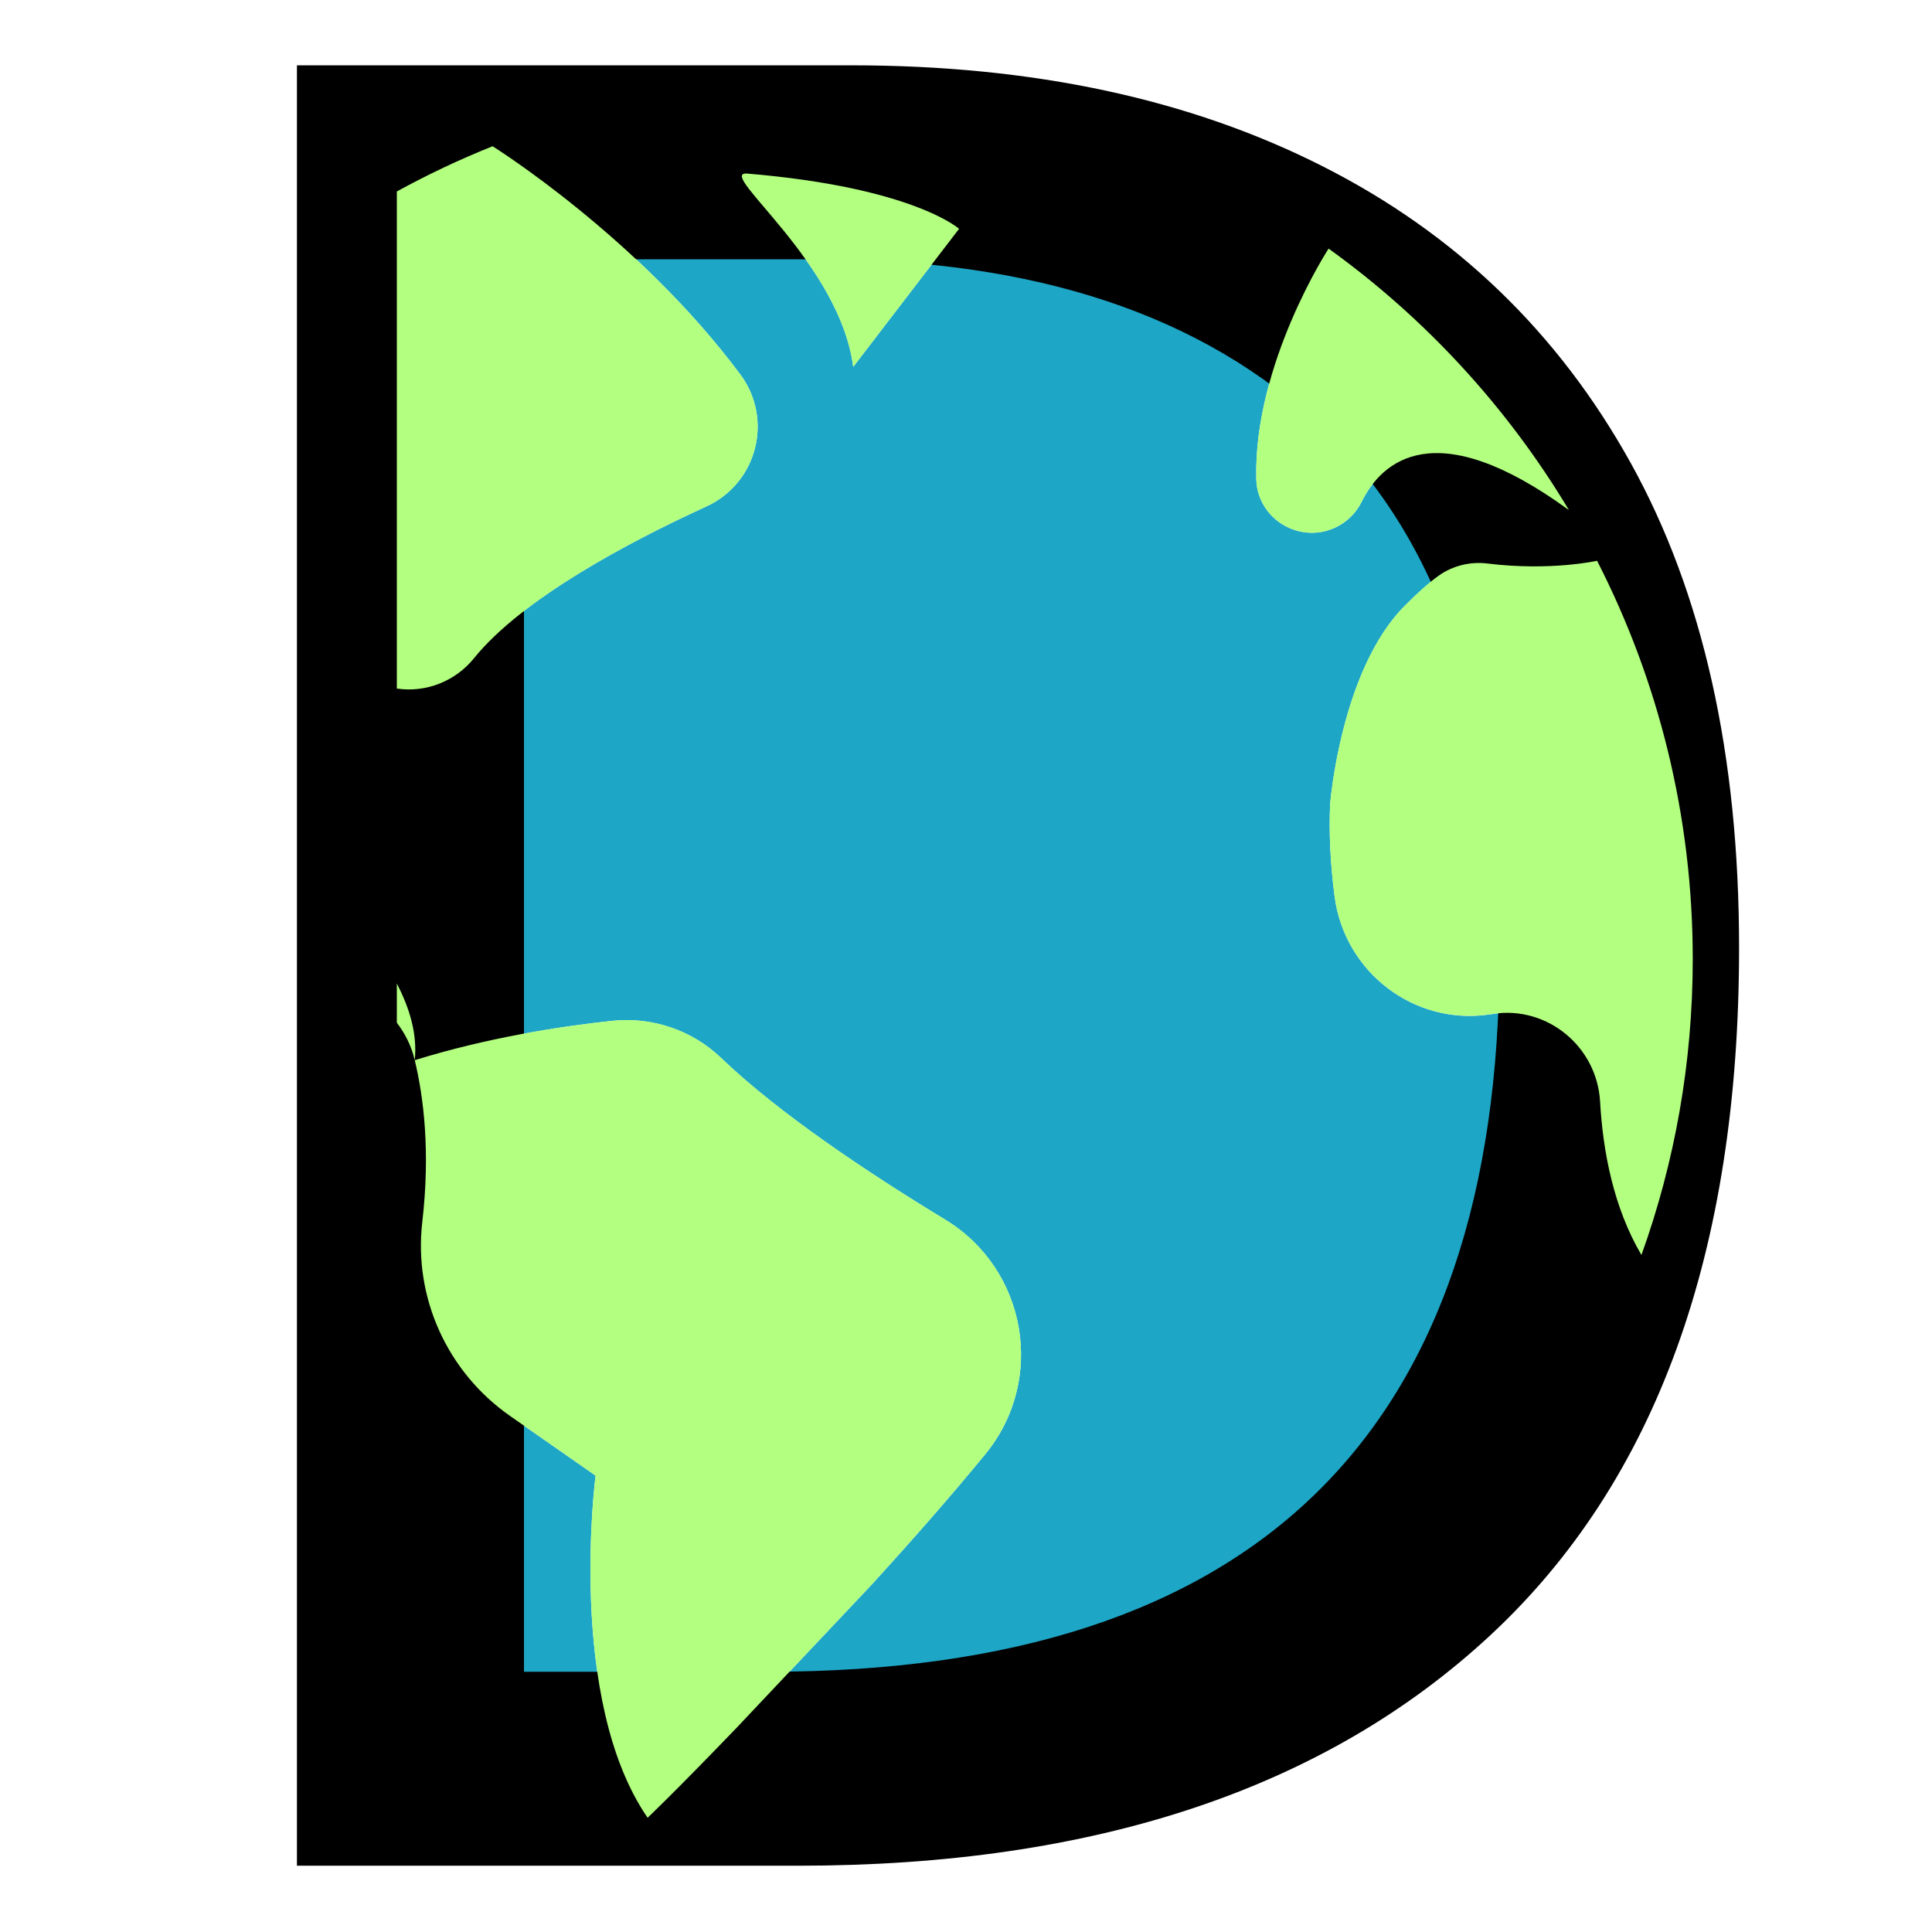
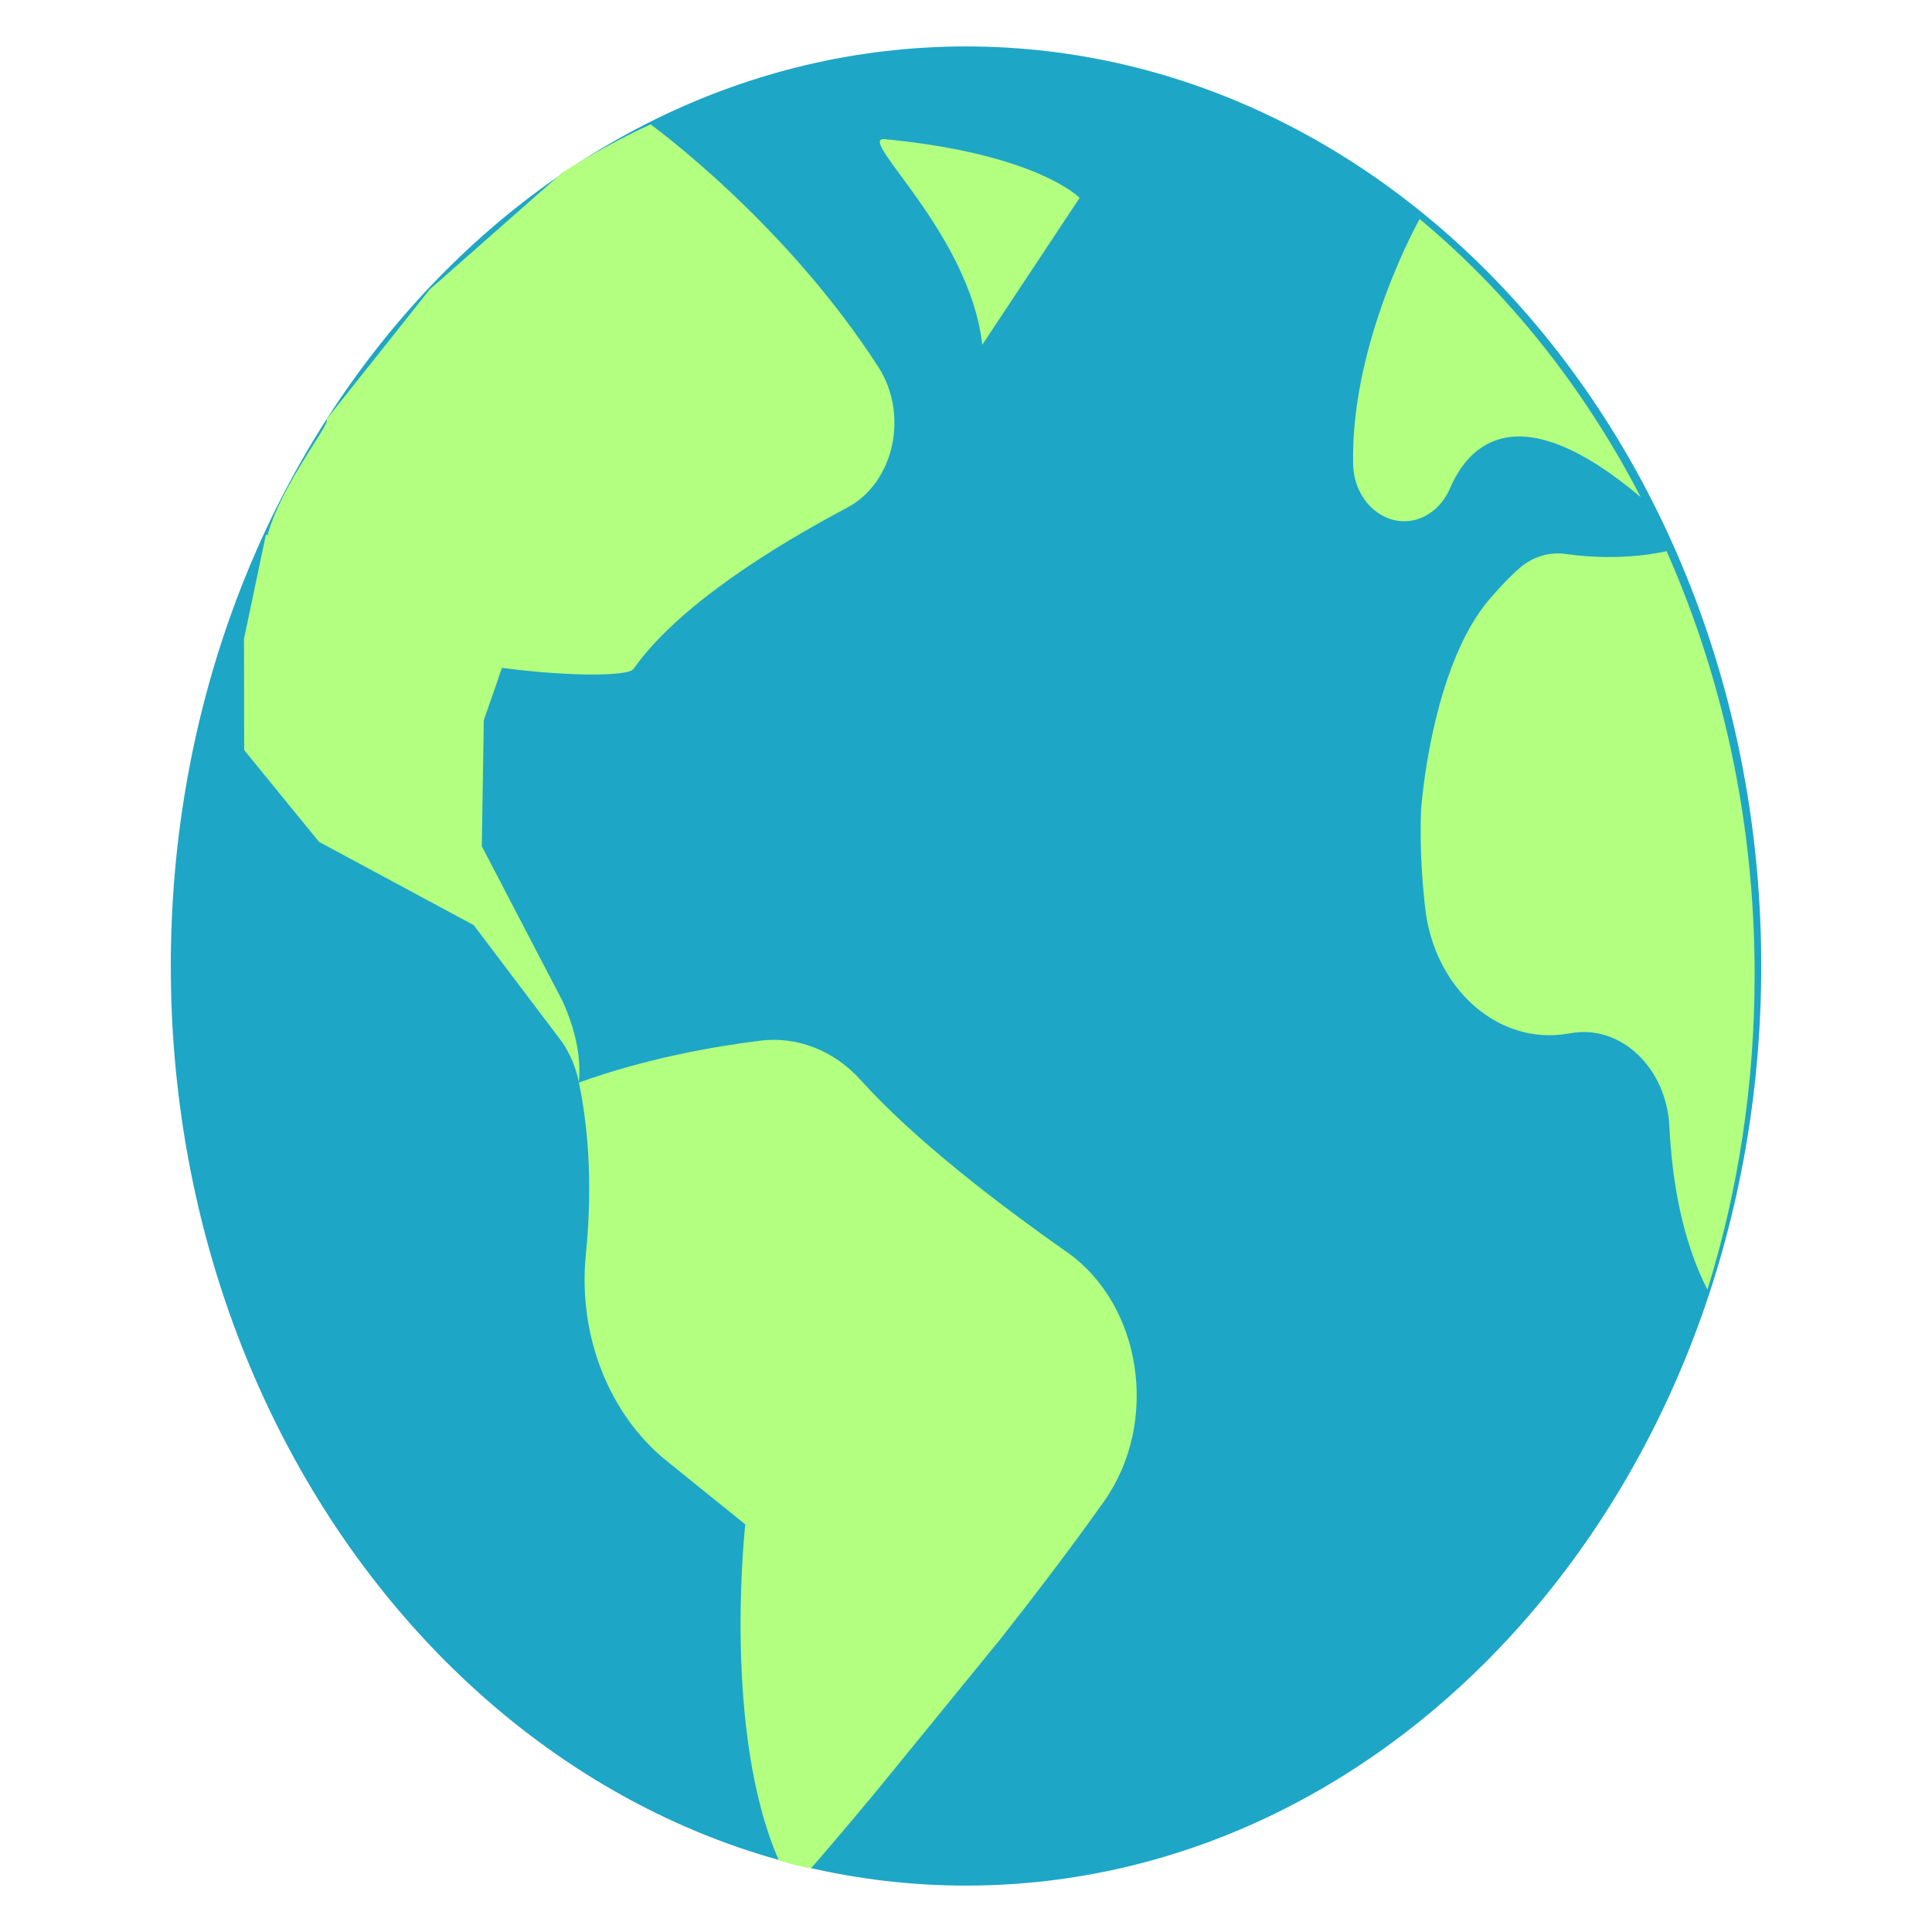
<svg xmlns="http://www.w3.org/2000/svg" width="200" height="200" viewBox="0 0 52.917 52.917" version="1.1" id="svg3966">
  <defs id="defs3963" />
  <g id="layer1">
-     <path id="path4154" style="fill:#1ea6c6;stroke-width:0.126" d="m 22.393,2.298 c -3.145,0 -6.148,0.606 -8.9,1.707 0,0 3.976,2.481 6.782,6.249 0.915,1.226 0.465,2.981 -0.928,3.618 -2.125,0.973 -5.032,2.511 -6.362,4.153 -0.515,0.636 -1.32,0.953 -2.116,0.834 v 8.079 c 0.356,0.684 0.564,1.384 0.492,2.101 1.982,-0.617 3.982,-0.925 5.393,-1.077 1.099,-0.118 2.196,0.248 2.994,1.013 1.587,1.524 4.05,3.162 6.141,4.431 2.239,1.36 2.763,4.389 1.104,6.417 -0.934,1.14 -2.007,2.361 -3.084,3.543 l -3.728,3.953 c -1.769,1.837 -2.443,2.469 -2.443,2.469 -2.228,-3.231 -1.425,-9.37 -1.425,-9.37 l -2.339,-1.632 c -1.715,-1.196 -2.649,-3.235 -2.408,-5.312 0.226,-1.939 0.035,-3.434 -0.206,-4.434 -0.003,-0.01 -0.005,-0.019 -0.007,-0.029 -0.09,-0.37 -0.257,-0.711 -0.484,-1.005 v 19.288 c 2.116,1.162 4.426,2.015 6.869,2.496 1.506,0.296 3.062,0.451 4.655,0.451 10.394,-3e-6 19.243,-6.616 22.566,-15.865 h -0.001 c -0.765,-1.3 -1.055,-2.842 -1.132,-4.201 -0.086,-1.507 -1.448,-2.633 -2.94,-2.401 -0.03,0.004 -0.061,0.009 -0.091,0.013 -2.068,0.302 -3.967,-1.16 -4.24,-3.231 -0.122,-0.933 -0.156,-1.777 -0.122,-2.54 0,0 0.29,-3.66 2.04,-5.419 0.345,-0.347 0.657,-0.627 0.928,-0.823 0.389,-0.28 0.871,-0.396 1.347,-0.336 1.715,0.212 2.995,-0.076 2.995,-0.076 -0.242,-0.475 -0.5,-0.94 -0.774,-1.395 l -0.002,0.001 c -3.668,-2.67 -5.121,-1.329 -5.673,-0.223 -0.26,0.523 -0.789,0.848 -1.362,0.848 -0.053,0 -0.107,-0.004 -0.16,-0.009 -0.752,-0.079 -1.343,-0.697 -1.362,-1.452 C 34.327,9.973 36.39,6.809 36.39,6.809 32.452,3.969 27.618,2.298 22.393,2.298 Z m -1.994,2.456 c 0.02,-0.003 0.044,-0.002 0.072,0 4.537,0.378 5.797,1.512 5.797,1.512 L 23.37,10.047 C 23.004,7.239 19.777,4.833 20.399,4.754 Z" />
-     <text xml:space="preserve" style="font-style:normal;font-weight:normal;font-size:69.056px;line-height:125%;font-family:sans-serif;letter-spacing:0px;word-spacing:0px;fill:#000000;fill-opacity:1;stroke:none;stroke-width:4.316px;stroke-linecap:butt;stroke-linejoin:miter;stroke-opacity:1" x="1.429" y="51.101" id="text1948">
-       <tspan id="tspan1946" style="stroke-width:4.316px" x="1.429" y="51.101">D</tspan>
-     </text>
-     <path id="path4158" style="fill:#b3ff80;stroke-width:0.126" d="M 13.492,4.006 C 12.589,4.367 11.714,4.781 10.869,5.245 V 18.859 c 0.797,0.119 1.602,-0.197 2.116,-0.833 1.331,-1.642 4.238,-3.181 6.362,-4.154 1.392,-0.636 1.842,-2.392 0.928,-3.618 C 17.469,6.487 13.492,4.006 13.492,4.006 Z m 6.94,0.747 c -0.76,0.003 2.566,2.442 2.938,5.295 l 2.899,-3.781 c 0,0 -1.26,-1.134 -5.797,-1.512 -0.014,-0.001 -0.027,-0.002 -0.039,-0.002 z m 15.958,2.056 c 0,-3e-7 -2.063,3.164 -1.98,6.322 0.019,0.755 0.61,1.372 1.362,1.452 0.053,0.005 0.107,0.009 0.16,0.009 0.573,0 1.103,-0.325 1.362,-0.848 0.552,-1.106 2.005,-2.447 5.673,0.223 l 0.002,-0.002 C 41.284,11.153 39.04,8.716 36.39,6.809 Z m 7.353,8.551 c 0,0 -1.281,0.287 -2.996,0.075 -0.476,-0.059 -0.957,0.057 -1.347,0.336 -0.271,0.195 -0.582,0.476 -0.928,0.823 -1.75,1.759 -2.04,5.419 -2.04,5.419 -0.034,0.764 -2.65e-4,1.608 0.122,2.54 0.273,2.072 2.173,3.534 4.241,3.231 0.03,-0.004 0.061,-0.009 0.091,-0.013 1.492,-0.232 2.854,0.894 2.94,2.401 0.077,1.36 0.367,2.901 1.132,4.201 h 0.001 c 0.91,-2.532 1.405,-5.261 1.405,-8.105 0,-3.929 -0.945,-7.636 -2.621,-10.909 z M 10.869,26.939 v 1.073 c 0.225,0.293 0.395,0.63 0.484,0.998 0.003,0.01 0.005,0.019 0.007,0.029 0.072,-0.716 -0.136,-1.416 -0.491,-2.1 z m 0.491,2.1 c 0.241,1.001 0.431,2.495 0.206,4.434 -0.241,2.077 0.693,4.116 2.408,5.312 l 2.339,1.632 c 0,0 -0.803,6.139 1.425,9.37 0,0 0.674,-0.631 2.443,-2.469 l 3.728,-3.953 c 1.076,-1.182 2.15,-2.403 3.084,-3.543 1.66,-2.028 1.135,-5.057 -1.104,-6.417 -2.091,-1.269 -4.555,-2.907 -6.141,-4.431 -0.798,-0.765 -1.895,-1.132 -2.994,-1.013 -1.411,0.152 -3.411,0.46 -5.393,1.077 z" />
+     <g id="g1455" transform="matrix(1.596378,0,0,1.846019,-240.318,-29.70071)">
+       <circle style="fill:#1ea6c6;fill-opacity:1;stroke:#000000;stroke-width:0;stroke-linecap:round;stroke-linejoin:round;paint-order:stroke fill markers;stop-color:#000000" id="path495" cx="167.114" cy="30.422" r="13.644" />
+       <path id="path4158-7" style="fill:#b3ff80;stroke-width:0.073" d="m 161.701,17.935 c -0.52,0.208 -1.025,0.447 -1.512,0.714 l -2.279,1.737 -1.773,1.93 c 0.165,0.025 -1.683,1.883 -0.857,2.535 1.478,1.167 5.939,1.399 6.129,1.164 0.767,-0.946 2.442,-1.833 3.667,-2.394 0.802,-0.367 1.062,-1.378 0.535,-2.085 -1.617,-2.171 -3.909,-3.601 -3.909,-3.601 z m 3.999,0.218 c -0.438,0.002 1.479,1.407 1.693,3.051 l 1.67,-2.179 c 0,0 -0.726,-0.654 -3.341,-0.871 -0.008,-6.91e-4 -0.023,-0.001 -0.023,-0.001 z m 9.197,1.185 c 0,0 -1.189,1.824 -1.141,3.643 0.011,0.435 0.351,0.791 0.785,0.837 0.03,0.003 0.062,0.005 0.092,0.005 0.33,0 0.635,-0.187 0.785,-0.489 0.318,-0.638 1.155,-1.41 3.269,0.129 l 0.001,-9.22e-4 c -0.971,-1.62 -2.264,-3.025 -3.792,-4.124 z m 4.238,4.928 c 0,0 -0.738,0.165 -1.726,0.043 -0.275,-0.034 -0.552,0.033 -0.776,0.194 -0.156,0.113 -0.336,0.274 -0.535,0.474 -1.009,1.014 -1.176,3.123 -1.176,3.123 -0.02,0.44 -1.5e-4,0.927 0.07,1.464 0.158,1.194 1.252,2.037 2.444,1.862 0.017,-0.002 0.035,-0.005 0.052,-0.007 0.86,-0.134 1.645,0.515 1.694,1.384 0.044,0.784 0.211,1.672 0.652,2.421 h 5.8e-4 c 0.524,-1.459 0.81,-3.032 0.81,-4.671 0,-2.264 -0.545,-4.401 -1.511,-6.287 z m -18.946,6.673 -1.383,-2.294 0.034,-1.869 0.405,-1.008 -4.143,-1.746 -0.376,1.545 0.003,1.651 1.284,1.362 2.654,1.235 1.522,1.741 c 0.13,0.169 0.227,0.363 0.279,0.575 0.001,0.006 0.003,0.011 0.004,0.017 0.042,-0.413 -0.078,-0.816 -0.283,-1.21 z m 0.283,1.21 c 0.139,0.577 0.249,1.438 0.119,2.556 -0.139,1.197 0.399,2.372 1.388,3.061 l 1.348,0.941 c 0,0 -0.4,3.06 0.576,4.986 0.117,0.023 0.118,0.035 0.262,0.065 0.128,0.021 0.145,0.036 0.291,0.05 0.224,-0.222 0.58,-0.582 1.101,-1.123 l 2.148,-2.278 c 0.62,-0.681 1.239,-1.385 1.777,-2.042 0.956,-1.169 0.654,-2.914 -0.636,-3.698 -1.205,-0.731 -2.625,-1.675 -3.539,-2.553 -0.46,-0.441 -1.092,-0.652 -1.726,-0.584 -0.813,0.088 -1.966,0.265 -3.108,0.621 z" />
+     </g>
  </g>
</svg>
